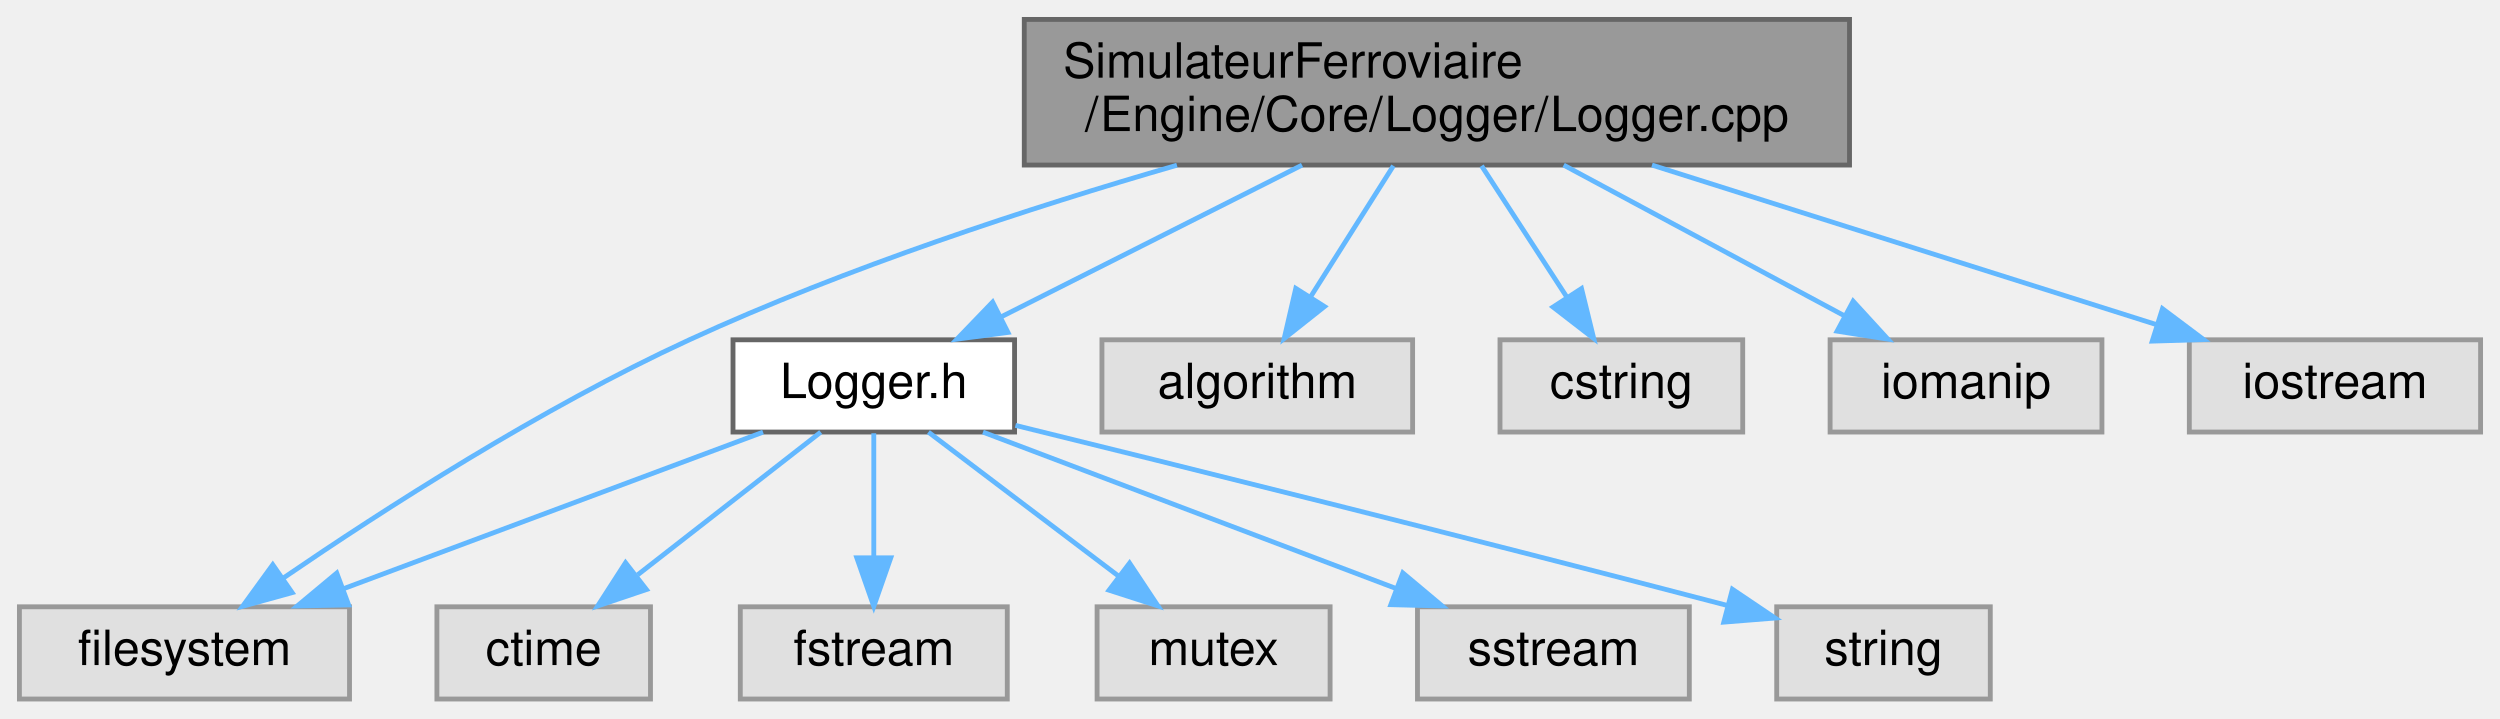
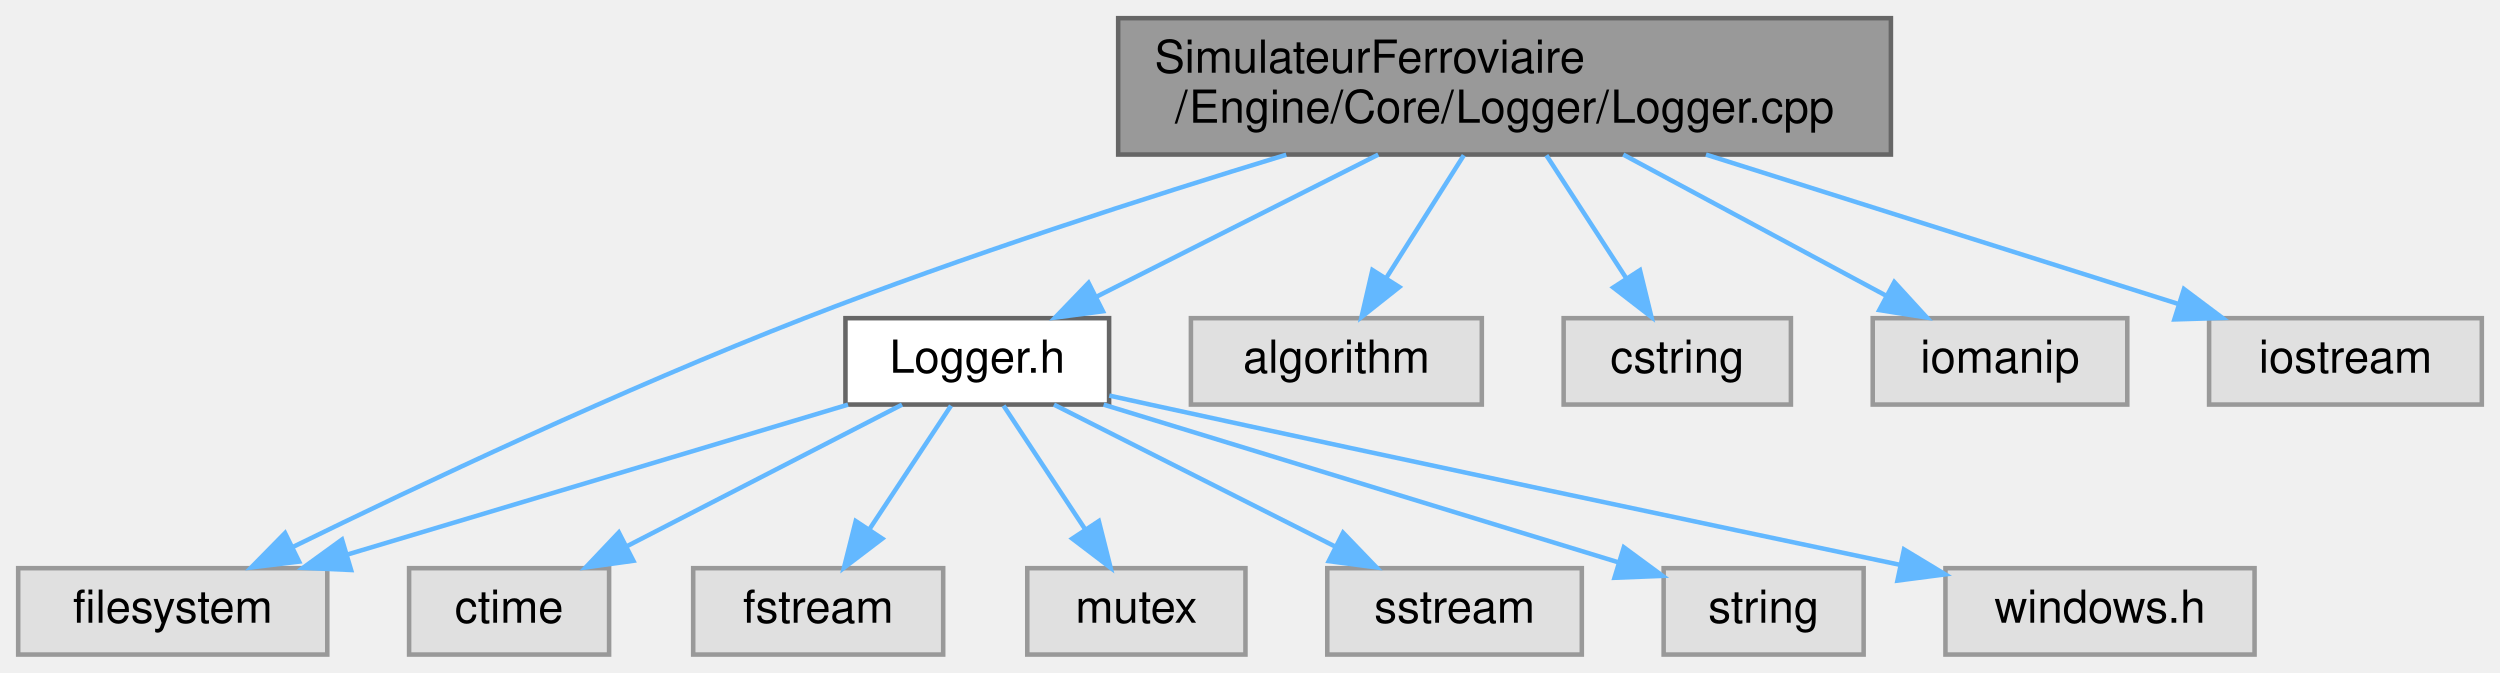
- <svg xmlns="http://www.w3.org/2000/svg" xmlns:xlink="http://www.w3.org/1999/xlink" width="515pt" height="148pt" viewBox="0.00 0.00 515.00 148.00">
+ <svg xmlns="http://www.w3.org/2000/svg" xmlns:xlink="http://www.w3.org/1999/xlink" width="550pt" height="148pt" viewBox="0.00 0.00 550.00 148.00">
  <g id="graph0" class="graph" transform="scale(1 1) rotate(0) translate(4 144)">
    <g id="Node000001" class="node">
      <g id="a_Node000001">
        <a xlink:title="Implémentation du Logger à 5 niveaux de trace.">
-           <polygon fill="#999999" stroke="#666666" points="377,-140 207,-140 207,-110 377,-110 377,-140" />
-           <text text-anchor="start" x="215" y="-128" font-family="Helvetica,sans-Serif" font-size="10.00">SimulateurFerroviaire</text>
-           <text text-anchor="middle" x="292" y="-117" font-family="Helvetica,sans-Serif" font-size="10.00">/Engine/Core/Logger/Logger.cpp</text>
+           <polygon fill="#999999" stroke="#666666" points="412,-140 242,-140 242,-110 412,-110 412,-140" />
+           <text text-anchor="start" x="250" y="-128" font-family="Helvetica,sans-Serif" font-size="10.00">SimulateurFerroviaire</text>
+           <text text-anchor="middle" x="327" y="-117" font-family="Helvetica,sans-Serif" font-size="10.00">/Engine/Core/Logger/Logger.cpp</text>
        </a>
      </g>
    </g>
    <g id="Node000002" class="node">
      <g id="a_Node000002">
        <a xlink:href="../../dd/d00/Logger_8h.html" target="_top" xlink:title="Système de journalisation à 5 niveaux de trace, un fichier par moteur.">
-           <polygon fill="white" stroke="#666666" points="205,-74 147,-74 147,-55 205,-55 205,-74" />
-           <text text-anchor="middle" x="176" y="-62" font-family="Helvetica,sans-Serif" font-size="10.00">Logger.h</text>
+           <polygon fill="white" stroke="#666666" points="240,-74 182,-74 182,-55 240,-55 240,-74" />
+           <text text-anchor="middle" x="211" y="-62" font-family="Helvetica,sans-Serif" font-size="10.00">Logger.h</text>
        </a>
      </g>
    </g>
    <g id="edge1_Node000001_Node000002" class="edge">
      <g id="a_edge1_Node000001_Node000002">
        <a xlink:title=" ">
-           <path fill="none" stroke="#63b8ff" d="M264.22,-109.99C245.38,-100.49 220.65,-88.02 202.16,-78.69" />
-           <polygon fill="#63b8ff" stroke="#63b8ff" points="203.64,-75.52 193.13,-74.14 200.48,-81.77 203.64,-75.52" />
+           <path fill="none" stroke="#63b8ff" d="M299.22,-109.99C280.38,-100.49 255.65,-88.02 237.16,-78.69" />
+           <polygon fill="#63b8ff" stroke="#63b8ff" points="238.64,-75.52 228.13,-74.14 235.48,-81.77 238.64,-75.52" />
        </a>
      </g>
    </g>
    <g id="Node000004" class="node">
      <g id="a_Node000004">
        <a xlink:title=" ">
          <polygon fill="#e0e0e0" stroke="#999999" points="68,-19 0,-19 0,0 68,0 68,-19" />
          <text text-anchor="middle" x="34" y="-7" font-family="Helvetica,sans-Serif" font-size="10.00">filesystem</text>
        </a>
      </g>
    </g>
-     <g id="edge12_Node000001_Node000004" class="edge">
-       <g id="a_edge12_Node000001_Node000004">
-         <a xlink:title=" ">
-           <path fill="none" stroke="#63b8ff" d="M238.45,-109.97C208.29,-101.24 170.31,-88.86 138,-74 107.5,-59.97 74.85,-38.93 54.43,-24.97" />
-           <polygon fill="#63b8ff" stroke="#63b8ff" points="56.18,-21.92 45.97,-19.1 52.19,-27.67 56.18,-21.92" />
+     <g id="edge13_Node000001_Node000004" class="edge">
+       <g id="a_edge13_Node000001_Node000004">
+         <a xlink:title=" ">
+           <path fill="none" stroke="#63b8ff" d="M278.98,-109.96C248.35,-100.63 207.97,-87.61 173,-74 132.97,-58.42 87.97,-37.14 60.31,-23.61" />
+           <polygon fill="#63b8ff" stroke="#63b8ff" points="61.8,-20.45 51.28,-19.17 58.71,-26.73 61.8,-20.45" />
+         </a>
+       </g>
+     </g>
+     <g id="Node000010" class="node">
+       <g id="a_Node000010">
+         <a xlink:title=" ">
+           <polygon fill="#e0e0e0" stroke="#999999" points="322,-74 258,-74 258,-55 322,-55 322,-74" />
+           <text text-anchor="middle" x="290" y="-62" font-family="Helvetica,sans-Serif" font-size="10.00">algorithm</text>
+         </a>
+       </g>
+     </g>
+     <g id="edge9_Node000001_Node000010" class="edge">
+       <g id="a_edge9_Node000001_Node000010">
+         <a xlink:title=" ">
+           <path fill="none" stroke="#63b8ff" d="M318.04,-109.84C312.89,-101.69 306.38,-91.4 300.93,-82.78" />
+           <polygon fill="#63b8ff" stroke="#63b8ff" points="303.85,-80.85 295.54,-74.27 297.93,-84.59 303.85,-80.85" />
+         </a>
+       </g>
+     </g>
+     <g id="Node000011" class="node">
+       <g id="a_Node000011">
+         <a xlink:title=" ">
+           <polygon fill="#e0e0e0" stroke="#999999" points="390,-74 340,-74 340,-55 390,-55 390,-74" />
+           <text text-anchor="middle" x="365" y="-62" font-family="Helvetica,sans-Serif" font-size="10.00">cstring</text>
+         </a>
+       </g>
+     </g>
+     <g id="edge10_Node000001_Node000011" class="edge">
+       <g id="a_edge10_Node000001_Node000011">
+         <a xlink:title=" ">
+           <path fill="none" stroke="#63b8ff" d="M336.2,-109.84C341.49,-101.69 348.18,-91.4 353.78,-82.78" />
+           <polygon fill="#63b8ff" stroke="#63b8ff" points="356.79,-84.56 359.31,-74.27 350.92,-80.75 356.79,-84.56" />
+         </a>
+       </g>
+     </g>
+     <g id="Node000012" class="node">
+       <g id="a_Node000012">
+         <a xlink:title=" ">
+           <polygon fill="#e0e0e0" stroke="#999999" points="464,-74 408,-74 408,-55 464,-55 464,-74" />
+           <text text-anchor="middle" x="436" y="-62" font-family="Helvetica,sans-Serif" font-size="10.00">iomanip</text>
+         </a>
+       </g>
+     </g>
+     <g id="edge11_Node000001_Node000012" class="edge">
+       <g id="a_edge11_Node000001_Node000012">
+         <a xlink:title=" ">
+           <path fill="none" stroke="#63b8ff" d="M353.11,-109.99C370.64,-100.58 393.62,-88.24 410.94,-78.95" />
+           <polygon fill="#63b8ff" stroke="#63b8ff" points="412.75,-81.95 419.9,-74.14 409.44,-75.78 412.75,-81.95" />
+         </a>
+       </g>
+     </g>
+     <g id="Node000013" class="node">
+       <g id="a_Node000013">
+         <a xlink:title=" ">
+           <polygon fill="#e0e0e0" stroke="#999999" points="542,-74 482,-74 482,-55 542,-55 542,-74" />
+           <text text-anchor="middle" x="512" y="-62" font-family="Helvetica,sans-Serif" font-size="10.00">iostream</text>
+         </a>
+       </g>
+     </g>
+     <g id="edge12_Node000001_Node000013" class="edge">
+       <g id="a_edge12_Node000001_Node000013">
+         <a xlink:title=" ">
+           <path fill="none" stroke="#63b8ff" d="M371.31,-109.99C403.1,-99.94 445.42,-86.55 475.32,-77.1" />
+           <polygon fill="#63b8ff" stroke="#63b8ff" points="476.47,-80.41 484.95,-74.05 474.36,-73.73 476.47,-80.41" />
+         </a>
+       </g>
+     </g>
+     <g id="Node000003" class="node">
+       <g id="a_Node000003">
+         <a xlink:title=" ">
+           <polygon fill="#e0e0e0" stroke="#999999" points="130,-19 86,-19 86,0 130,0 130,-19" />
+           <text text-anchor="middle" x="108" y="-7" font-family="Helvetica,sans-Serif" font-size="10.00">ctime</text>
+         </a>
+       </g>
+     </g>
+     <g id="edge2_Node000002_Node000003" class="edge">
+       <g id="a_edge2_Node000002_Node000003">
+         <a xlink:title=" ">
+           <path fill="none" stroke="#63b8ff" d="M194.45,-54.98C178.11,-46.57 152.87,-33.59 133.87,-23.81" />
+           <polygon fill="#63b8ff" stroke="#63b8ff" points="135.34,-20.63 124.85,-19.17 132.14,-26.86 135.34,-20.63" />
+         </a>
+       </g>
+     </g>
+     <g id="edge3_Node000002_Node000004" class="edge">
+       <g id="a_edge3_Node000002_Node000004">
+         <a xlink:title=" ">
+           <path fill="none" stroke="#63b8ff" d="M182.56,-54.98C152.72,-46.05 105.62,-31.94 72.47,-22.02" />
+           <polygon fill="#63b8ff" stroke="#63b8ff" points="73.24,-18.6 62.66,-19.08 71.24,-25.3 73.24,-18.6" />
+         </a>
+       </g>
+     </g>
+     <g id="Node000005" class="node">
+       <g id="a_Node000005">
+         <a xlink:title=" ">
+           <polygon fill="#e0e0e0" stroke="#999999" points="203.5,-19 148.5,-19 148.5,0 203.5,0 203.5,-19" />
+           <text text-anchor="middle" x="176" y="-7" font-family="Helvetica,sans-Serif" font-size="10.00">fstream</text>
+         </a>
+       </g>
+     </g>
+     <g id="edge4_Node000002_Node000005" class="edge">
+       <g id="a_edge4_Node000002_Node000005">
+         <a xlink:title=" ">
+           <path fill="none" stroke="#63b8ff" d="M205.22,-54.75C200.38,-47.42 193.32,-36.73 187.36,-27.7" />
+           <polygon fill="#63b8ff" stroke="#63b8ff" points="190.1,-25.5 181.67,-19.09 184.26,-29.36 190.1,-25.5" />
+         </a>
+       </g>
+     </g>
+     <g id="Node000006" class="node">
+       <g id="a_Node000006">
+         <a xlink:title=" ">
+           <polygon fill="#e0e0e0" stroke="#999999" points="270,-19 222,-19 222,0 270,0 270,-19" />
+           <text text-anchor="middle" x="246" y="-7" font-family="Helvetica,sans-Serif" font-size="10.00">mutex</text>
+         </a>
+       </g>
+     </g>
+     <g id="edge5_Node000002_Node000006" class="edge">
+       <g id="a_edge5_Node000002_Node000006">
+         <a xlink:title=" ">
+           <path fill="none" stroke="#63b8ff" d="M216.78,-54.75C221.62,-47.42 228.68,-36.73 234.64,-27.7" />
+           <polygon fill="#63b8ff" stroke="#63b8ff" points="237.74,-29.36 240.33,-19.09 231.9,-25.5 237.74,-29.36" />
+         </a>
+       </g>
+     </g>
+     <g id="Node000007" class="node">
+       <g id="a_Node000007">
+         <a xlink:title=" ">
+           <polygon fill="#e0e0e0" stroke="#999999" points="344,-19 288,-19 288,0 344,0 344,-19" />
+           <text text-anchor="middle" x="316" y="-7" font-family="Helvetica,sans-Serif" font-size="10.00">sstream</text>
+         </a>
+       </g>
+     </g>
+     <g id="edge6_Node000002_Node000007" class="edge">
+       <g id="a_edge6_Node000002_Node000007">
+         <a xlink:title=" ">
+           <path fill="none" stroke="#63b8ff" d="M227.87,-54.98C244.61,-46.54 270.5,-33.47 289.89,-23.68" />
+           <polygon fill="#63b8ff" stroke="#63b8ff" points="291.47,-26.8 298.82,-19.17 288.32,-20.55 291.47,-26.8" />
+         </a>
+       </g>
+     </g>
+     <g id="Node000008" class="node">
+       <g id="a_Node000008">
+         <a xlink:title=" ">
+           <polygon fill="#e0e0e0" stroke="#999999" points="406,-19 362,-19 362,0 406,0 406,-19" />
+           <text text-anchor="middle" x="384" y="-7" font-family="Helvetica,sans-Serif" font-size="10.00">string</text>
+         </a>
+       </g>
+     </g>
+     <g id="edge7_Node000002_Node000008" class="edge">
+       <g id="a_edge7_Node000002_Node000008">
+         <a xlink:title=" ">
+           <path fill="none" stroke="#63b8ff" d="M238.8,-54.98C269.65,-45.53 319.37,-30.3 351.87,-20.34" />
+           <polygon fill="#63b8ff" stroke="#63b8ff" points="353.24,-23.59 361.77,-17.31 351.19,-16.89 353.24,-23.59" />
        </a>
      </g>
    </g>
    <g id="Node000009" class="node">
      <g id="a_Node000009">
        <a xlink:title=" ">
-           <polygon fill="#e0e0e0" stroke="#999999" points="287,-74 223,-74 223,-55 287,-55 287,-74" />
-           <text text-anchor="middle" x="255" y="-62" font-family="Helvetica,sans-Serif" font-size="10.00">algorithm</text>
-         </a>
-       </g>
-     </g>
-     <g id="edge8_Node000001_Node000009" class="edge">
-       <g id="a_edge8_Node000001_Node000009">
-         <a xlink:title=" ">
-           <path fill="none" stroke="#63b8ff" d="M283.04,-109.84C277.89,-101.69 271.38,-91.4 265.93,-82.78" />
-           <polygon fill="#63b8ff" stroke="#63b8ff" points="268.85,-80.85 260.54,-74.27 262.93,-84.59 268.85,-80.85" />
-         </a>
-       </g>
-     </g>
-     <g id="Node000010" class="node">
-       <g id="a_Node000010">
-         <a xlink:title=" ">
-           <polygon fill="#e0e0e0" stroke="#999999" points="355,-74 305,-74 305,-55 355,-55 355,-74" />
-           <text text-anchor="middle" x="330" y="-62" font-family="Helvetica,sans-Serif" font-size="10.00">cstring</text>
-         </a>
-       </g>
-     </g>
-     <g id="edge9_Node000001_Node000010" class="edge">
-       <g id="a_edge9_Node000001_Node000010">
-         <a xlink:title=" ">
-           <path fill="none" stroke="#63b8ff" d="M301.2,-109.84C306.49,-101.69 313.18,-91.4 318.78,-82.78" />
-           <polygon fill="#63b8ff" stroke="#63b8ff" points="321.79,-84.56 324.31,-74.27 315.92,-80.75 321.79,-84.56" />
-         </a>
-       </g>
-     </g>
-     <g id="Node000011" class="node">
-       <g id="a_Node000011">
-         <a xlink:title=" ">
-           <polygon fill="#e0e0e0" stroke="#999999" points="429,-74 373,-74 373,-55 429,-55 429,-74" />
-           <text text-anchor="middle" x="401" y="-62" font-family="Helvetica,sans-Serif" font-size="10.00">iomanip</text>
-         </a>
-       </g>
-     </g>
-     <g id="edge10_Node000001_Node000011" class="edge">
-       <g id="a_edge10_Node000001_Node000011">
-         <a xlink:title=" ">
-           <path fill="none" stroke="#63b8ff" d="M318.11,-109.99C335.64,-100.58 358.62,-88.24 375.94,-78.95" />
-           <polygon fill="#63b8ff" stroke="#63b8ff" points="377.75,-81.95 384.9,-74.14 374.44,-75.78 377.75,-81.95" />
-         </a>
-       </g>
-     </g>
-     <g id="Node000012" class="node">
-       <g id="a_Node000012">
-         <a xlink:title=" ">
-           <polygon fill="#e0e0e0" stroke="#999999" points="507,-74 447,-74 447,-55 507,-55 507,-74" />
-           <text text-anchor="middle" x="477" y="-62" font-family="Helvetica,sans-Serif" font-size="10.00">iostream</text>
-         </a>
-       </g>
-     </g>
-     <g id="edge11_Node000001_Node000012" class="edge">
-       <g id="a_edge11_Node000001_Node000012">
-         <a xlink:title=" ">
-           <path fill="none" stroke="#63b8ff" d="M336.31,-109.99C368.1,-99.94 410.42,-86.55 440.32,-77.1" />
-           <polygon fill="#63b8ff" stroke="#63b8ff" points="441.47,-80.41 449.95,-74.05 439.36,-73.73 441.47,-80.41" />
-         </a>
-       </g>
-     </g>
-     <g id="Node000003" class="node">
-       <g id="a_Node000003">
-         <a xlink:title=" ">
-           <polygon fill="#e0e0e0" stroke="#999999" points="130,-19 86,-19 86,0 130,0 130,-19" />
-           <text text-anchor="middle" x="108" y="-7" font-family="Helvetica,sans-Serif" font-size="10.00">ctime</text>
-         </a>
-       </g>
-     </g>
-     <g id="edge2_Node000002_Node000003" class="edge">
-       <g id="a_edge2_Node000002_Node000003">
-         <a xlink:title=" ">
-           <path fill="none" stroke="#63b8ff" d="M165.07,-54.98C154.92,-47.07 139.58,-35.11 127.35,-25.58" />
-           <polygon fill="#63b8ff" stroke="#63b8ff" points="129.16,-22.56 119.12,-19.17 124.86,-28.08 129.16,-22.56" />
-         </a>
-       </g>
-     </g>
-     <g id="edge3_Node000002_Node000004" class="edge">
-       <g id="a_edge3_Node000002_Node000004">
-         <a xlink:title=" ">
-           <path fill="none" stroke="#63b8ff" d="M153.19,-54.98C129.83,-46.27 93.3,-32.63 66.83,-22.75" />
-           <polygon fill="#63b8ff" stroke="#63b8ff" points="67.82,-19.39 57.23,-19.17 65.37,-25.95 67.82,-19.39" />
-         </a>
-       </g>
-     </g>
-     <g id="Node000005" class="node">
-       <g id="a_Node000005">
-         <a xlink:title=" ">
-           <polygon fill="#e0e0e0" stroke="#999999" points="203.5,-19 148.5,-19 148.5,0 203.5,0 203.5,-19" />
-           <text text-anchor="middle" x="176" y="-7" font-family="Helvetica,sans-Serif" font-size="10.00">fstream</text>
-         </a>
-       </g>
-     </g>
-     <g id="edge4_Node000002_Node000005" class="edge">
-       <g id="a_edge4_Node000002_Node000005">
-         <a xlink:title=" ">
-           <path fill="none" stroke="#63b8ff" d="M176,-54.75C176,-47.8 176,-37.85 176,-29.13" />
-           <polygon fill="#63b8ff" stroke="#63b8ff" points="179.5,-29.09 176,-19.09 172.5,-29.09 179.5,-29.09" />
-         </a>
-       </g>
-     </g>
-     <g id="Node000006" class="node">
-       <g id="a_Node000006">
-         <a xlink:title=" ">
-           <polygon fill="#e0e0e0" stroke="#999999" points="270,-19 222,-19 222,0 270,0 270,-19" />
-           <text text-anchor="middle" x="246" y="-7" font-family="Helvetica,sans-Serif" font-size="10.00">mutex</text>
-         </a>
-       </g>
-     </g>
-     <g id="edge5_Node000002_Node000006" class="edge">
-       <g id="a_edge5_Node000002_Node000006">
-         <a xlink:title=" ">
-           <path fill="none" stroke="#63b8ff" d="M187.25,-54.98C197.8,-47 213.8,-34.88 226.44,-25.31" />
-           <polygon fill="#63b8ff" stroke="#63b8ff" points="228.69,-28 234.55,-19.17 224.46,-22.42 228.69,-28" />
-         </a>
-       </g>
-     </g>
-     <g id="Node000007" class="node">
-       <g id="a_Node000007">
-         <a xlink:title=" ">
-           <polygon fill="#e0e0e0" stroke="#999999" points="344,-19 288,-19 288,0 344,0 344,-19" />
-           <text text-anchor="middle" x="316" y="-7" font-family="Helvetica,sans-Serif" font-size="10.00">sstream</text>
-         </a>
-       </g>
-     </g>
-     <g id="edge6_Node000002_Node000007" class="edge">
-       <g id="a_edge6_Node000002_Node000007">
-         <a xlink:title=" ">
-           <path fill="none" stroke="#63b8ff" d="M198.49,-54.98C221.52,-46.27 257.54,-32.63 283.63,-22.75" />
-           <polygon fill="#63b8ff" stroke="#63b8ff" points="284.98,-25.98 293.1,-19.17 282.51,-19.44 284.98,-25.98" />
-         </a>
-       </g>
-     </g>
-     <g id="Node000008" class="node">
-       <g id="a_Node000008">
-         <a xlink:title=" ">
-           <polygon fill="#e0e0e0" stroke="#999999" points="406,-19 362,-19 362,0 406,0 406,-19" />
-           <text text-anchor="middle" x="384" y="-7" font-family="Helvetica,sans-Serif" font-size="10.00">string</text>
-         </a>
-       </g>
-     </g>
-     <g id="edge7_Node000002_Node000008" class="edge">
-       <g id="a_edge7_Node000002_Node000008">
-         <a xlink:title=" ">
-           <path fill="none" stroke="#63b8ff" d="M205.18,-56.37C238.38,-48.2 294.49,-34.28 351.72,-19.3" />
-           <polygon fill="#63b8ff" stroke="#63b8ff" points="352.88,-22.61 361.66,-16.69 351.1,-15.84 352.88,-22.61" />
+           <polygon fill="#e0e0e0" stroke="#999999" points="492,-19 424,-19 424,0 492,0 492,-19" />
+           <text text-anchor="middle" x="458" y="-7" font-family="Helvetica,sans-Serif" font-size="10.00">windows.h</text>
+         </a>
+       </g>
+     </g>
+     <g id="edge8_Node000002_Node000009" class="edge">
+       <g id="a_edge8_Node000002_Node000009">
+         <a xlink:title=" ">
+           <path fill="none" stroke="#63b8ff" d="M240.04,-56.97C243.06,-56.3 246.09,-55.63 249,-55 305.92,-42.57 371.66,-28.65 413.98,-19.74" />
+           <polygon fill="#63b8ff" stroke="#63b8ff" points="414.88,-23.12 423.95,-17.64 413.44,-16.27 414.88,-23.12" />
        </a>
      </g>
    </g>
  </g>
</svg>
